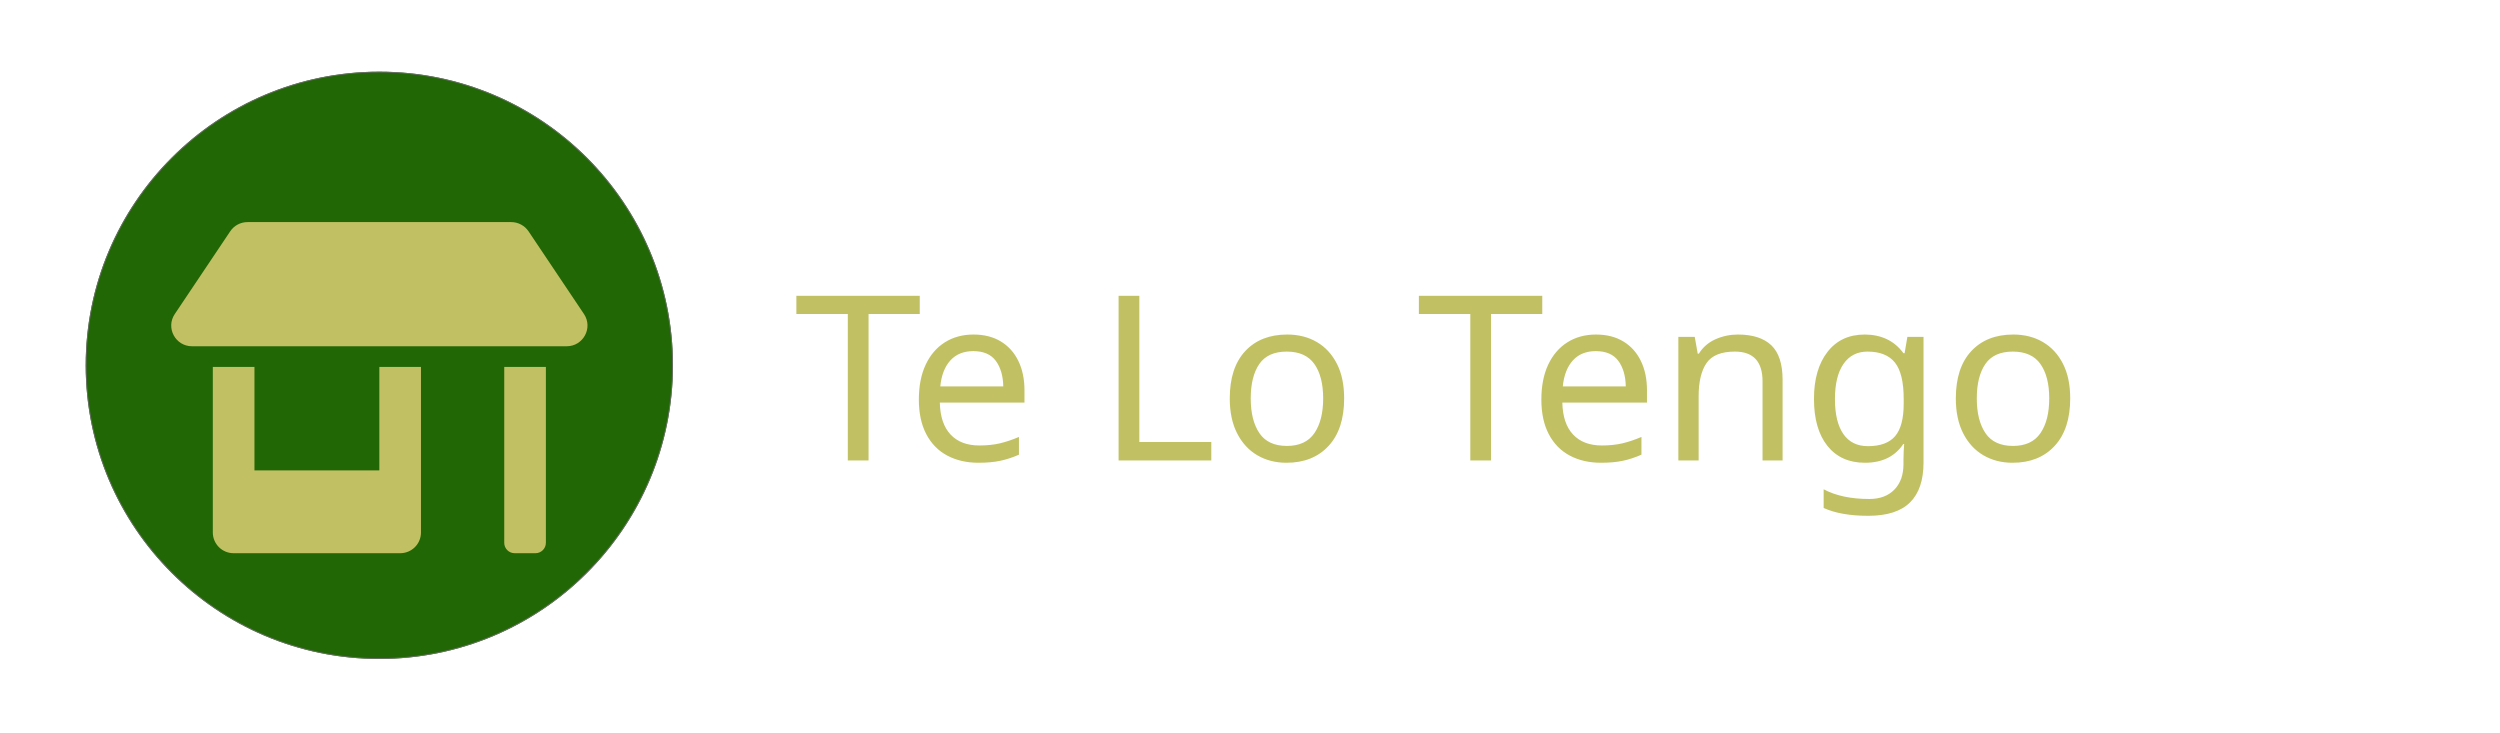
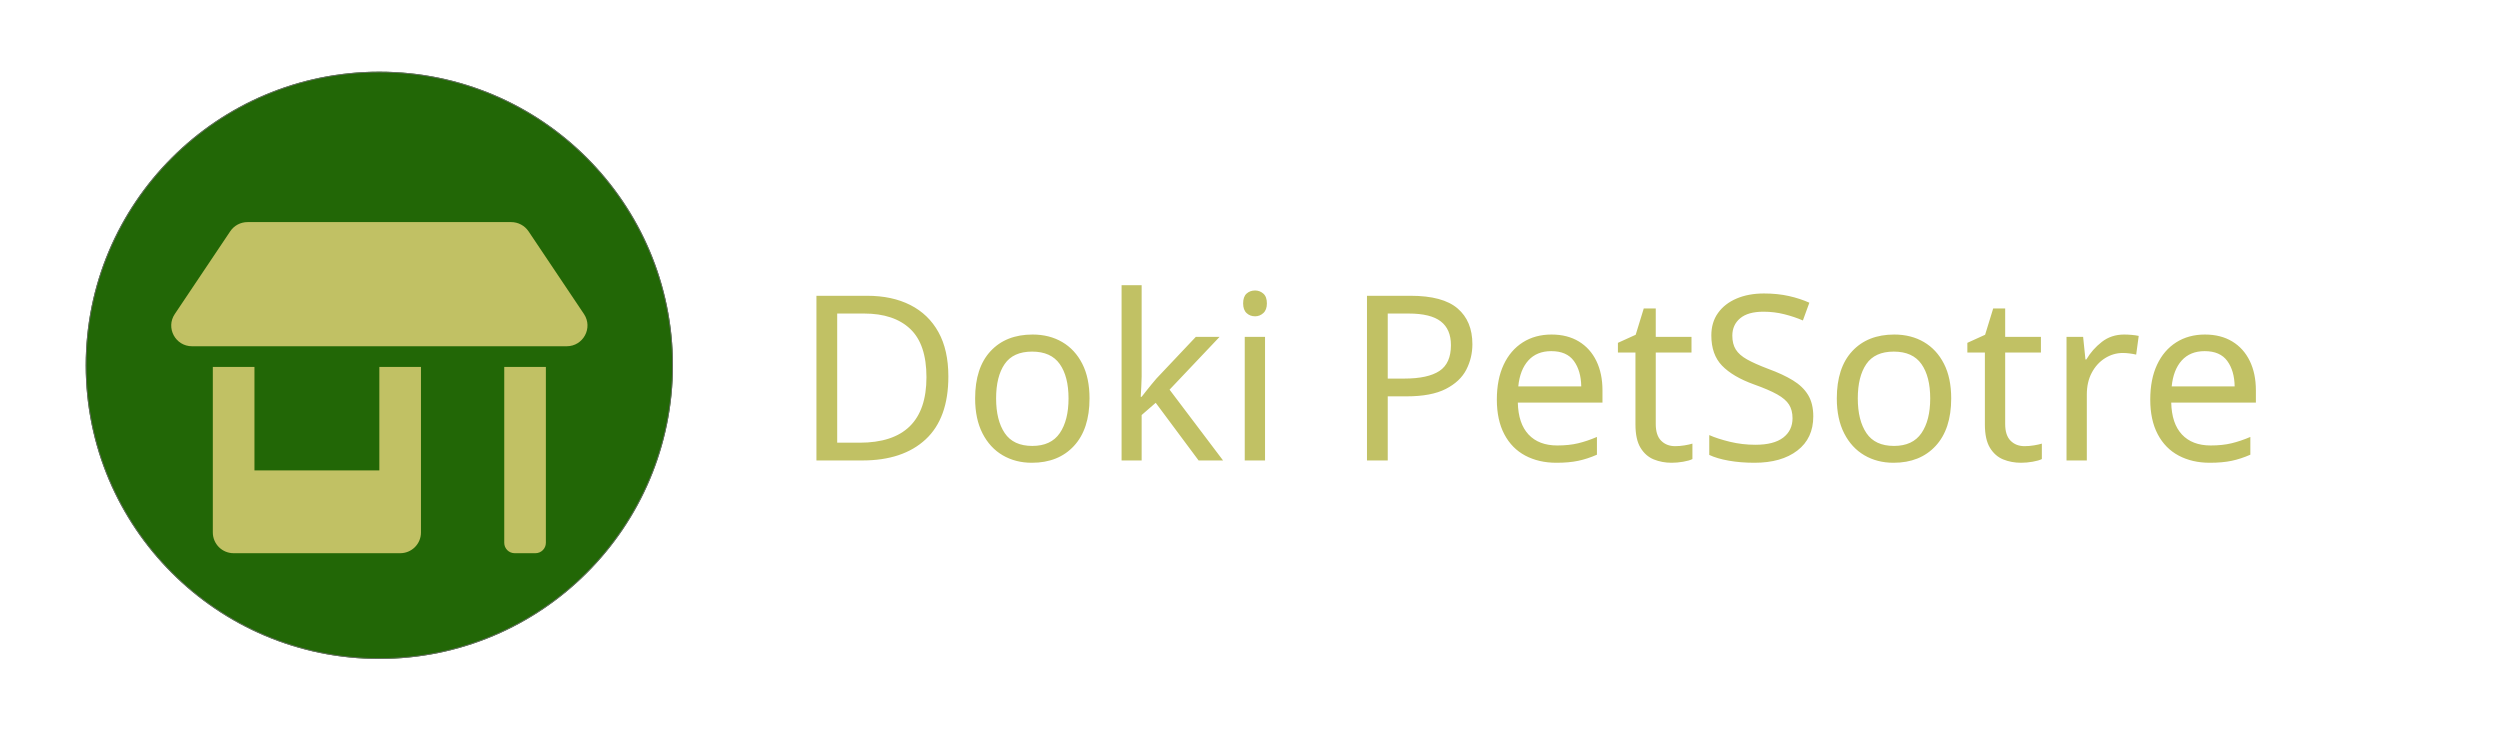
<svg xmlns="http://www.w3.org/2000/svg" width="3035" height="889" viewBox="0 0 3035 889">
  <g id="Grupo_2312" data-name="Grupo 2312" transform="translate(-554 7227)">
    <g id="Grupo_2311" data-name="Grupo 2311" transform="translate(658 -7140)">
      <g id="Elipse_122" data-name="Elipse 122" fill="#226706" stroke="#707070" stroke-width="1">
        <circle cx="356.5" cy="356.5" r="356.5" stroke="none" />
        <circle cx="356.5" cy="356.5" r="356" fill="none" />
      </g>
      <path id="store-alt-solid" d="M252.715,301.468H101.092V175.856H50.552V376.835a25.17,25.17,0,0,0,25.27,25.122H277.985a25.17,25.17,0,0,0,25.27-25.122V175.856H252.715Zm248.44-189.831L433.793,11.148A25.45,25.45,0,0,0,412.708,0H92.722A25.206,25.206,0,0,0,71.716,11.148L4.354,111.637c-11.214,16.722.79,39.1,21.006,39.1H480.149C500.286,150.734,512.29,128.36,501.155,111.637ZM404.337,389.4a12.635,12.635,0,0,0,12.635,12.561h25.27A12.635,12.635,0,0,0,454.878,389.4V175.856H404.337Z" transform="translate(103.812 182.625)" fill="#c1c164" />
    </g>
    <rect id="Rectángulo_3480" data-name="Rectángulo 3480" width="3035" height="889" transform="translate(554 -7227)" fill="none" />
-     <text id="te_lo_tengo" data-name="te lo tengo" transform="translate(1518 -6668)" fill="#c1c164" font-size="280" font-family="FashionFetish, Fashion Fetish">
-       <tspan x="0" y="0">Te Lo Tengo</tspan>
+     <text id="te_lo_tengo" data-name="Doki PetSotre" transform="translate(1518 -6668)" fill="#c1c164" font-size="280" font-family="FashionFetish, Fashion Fetish">
+       <tspan x="0" y="0">Doki PetSotre</tspan>
    </text>
  </g>
</svg>
